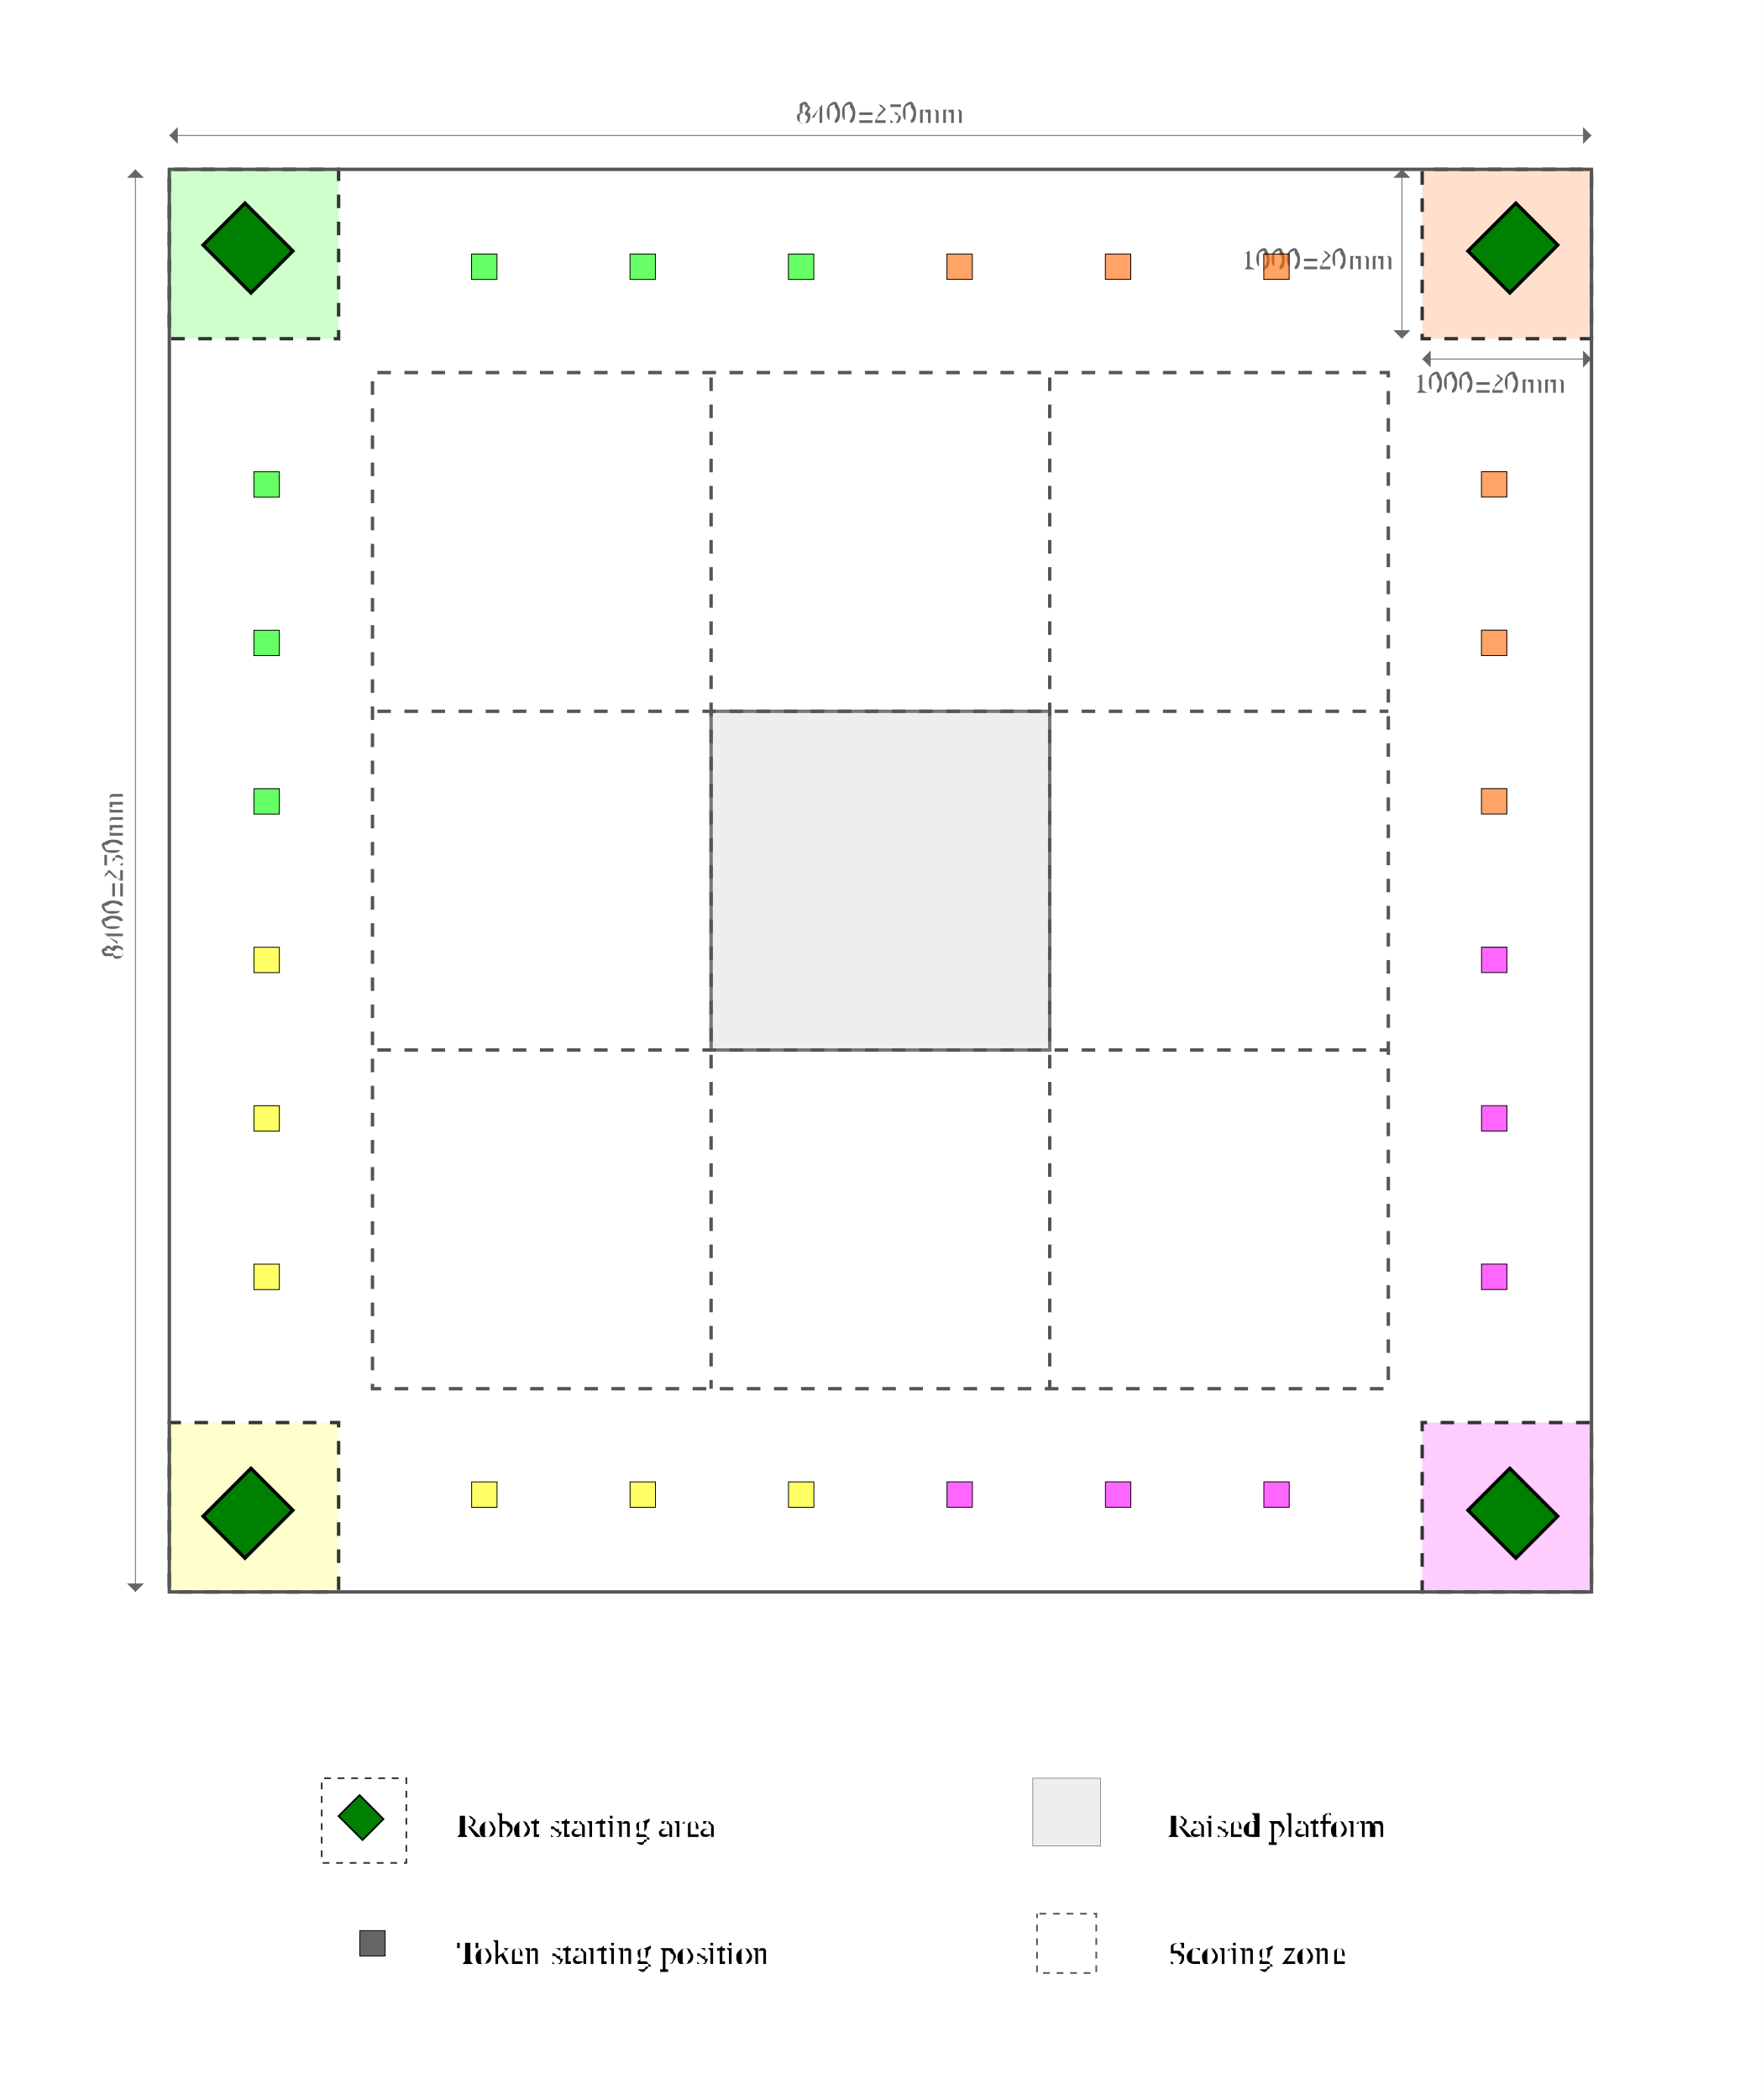
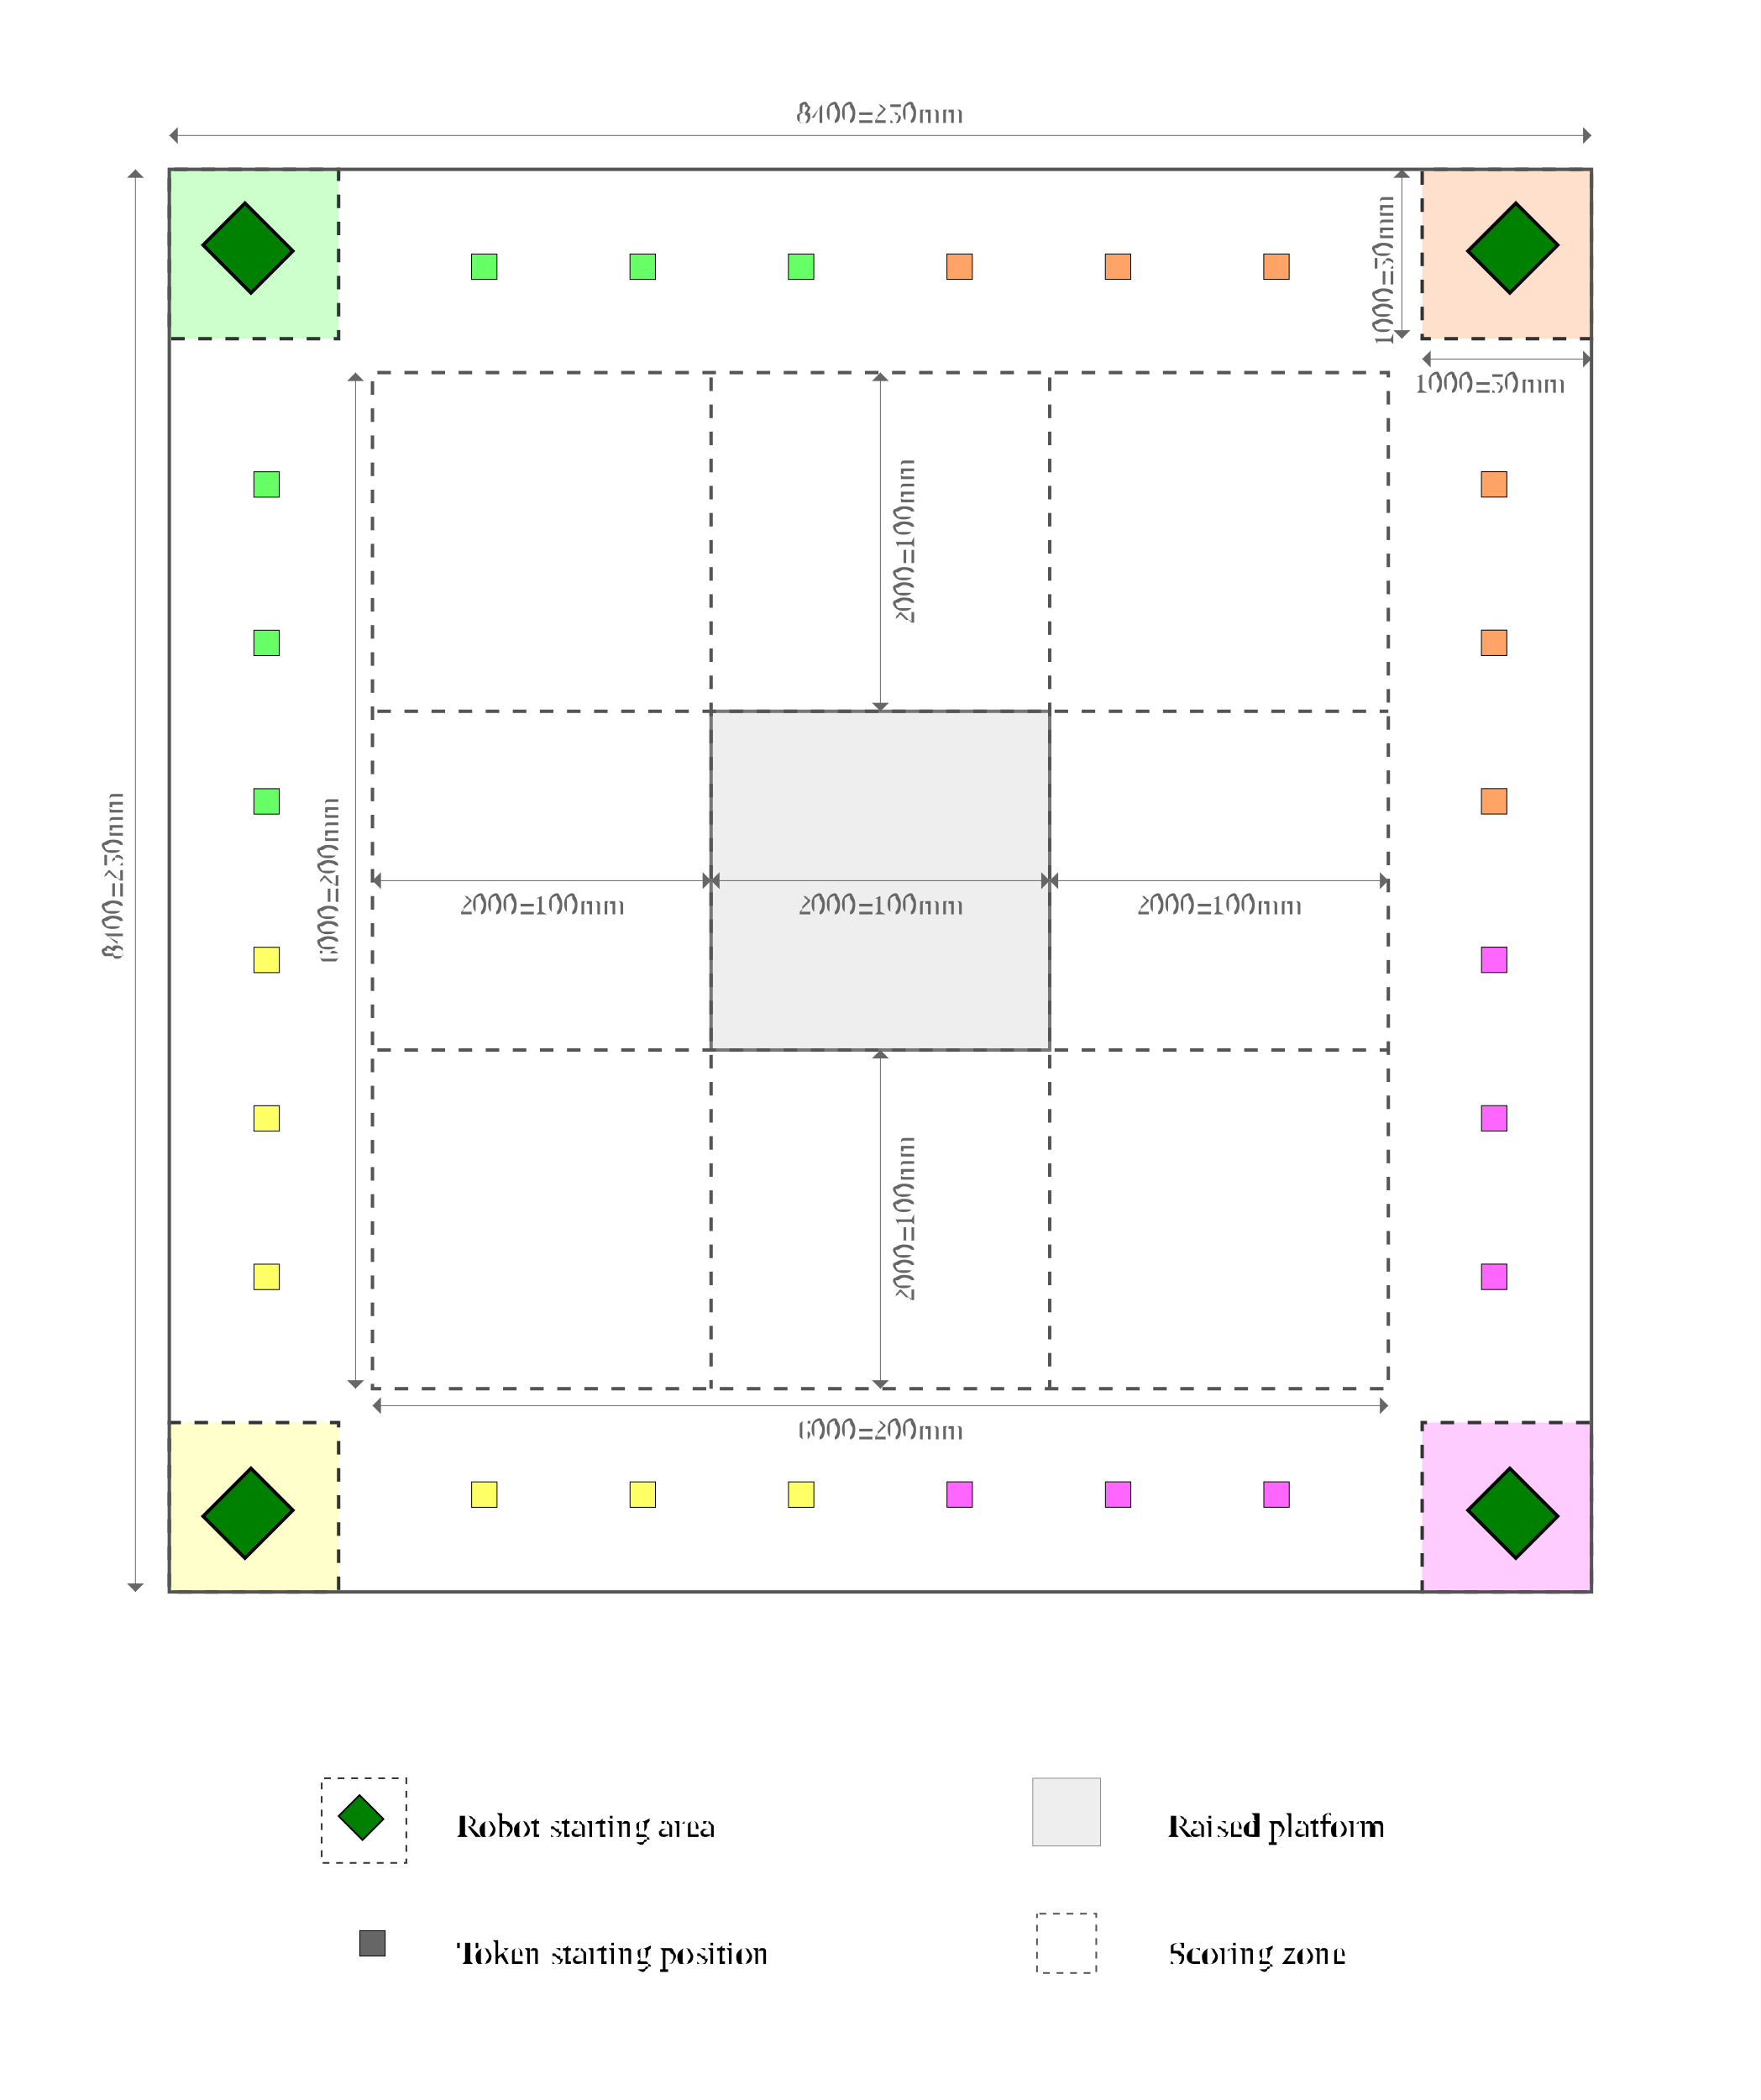
<svg xmlns="http://www.w3.org/2000/svg" xmlns:xlink="http://www.w3.org/1999/xlink" version="1.1" baseProfile="full" width="1040" height="1240">
  <style type="text/css">
    

      .arena-wall {
          fill: none;
          stroke: #555;
          stroke-width: .02;
      }

      .platform {
          fill: #eee;
          stroke: #777;
          stroke-width: .02;
      }

      #robot {
          fill: green;
          fill-opacity: 1;
          stroke: black;
          stroke-width: 0.02;
      }

      .corner {
          fill-opacity: 0.2;
      }
      .corner-0 {
          fill: #00ff00;
      }
      .corner-1 {
          fill: #ff6600;
      }
      .corner-2 {
          fill: #ff00ff;
      }
      .corner-3 {
          fill: #ffff00;
      }

      #token {
          fill-opacity: 0.6;
          stroke: black;
          stroke-width: 0.005;
      }

      .starting-area {
          stroke: #333;
          stroke-width: 0.02;
          /*stroke-dasharray: 0.141, 0.141;*/
          stroke-dasharray: 0.08 0.08;
          stroke-dashoffset: -50%;
      }

      .scoring-zone {
          stroke: #555;
          stroke-width: 0.02;
          stroke-dasharray: 0.08 0.08;
          stroke-dashoffset: -50%;
          fill: none;
      }

      .dimension line {
        stroke: #666;
        stroke-width: 0.005;
        marker-start: url(#dimension-arrow-head-start);
        marker-end: url(#dimension-arrow-head-end);
      }

      .dimension text {
        fill: #666;
        font-size: 0.175px;
      }
      .dimension text.above {
        text-anchor: middle;
      }
      .dimension text.left-rotated {
        text-anchor: middle;
        transform: rotate(-90deg);
      }
      .dimension text.left {
        text-anchor: end;
        dominant-baseline: middle;
      }
      .dimension text.right {
        text-anchor: start;
        dominant-baseline: middle;
      }

      .dimension-arrow-head {
        fill: #666;
      }

      .dimension-guide {
        stroke: #666;
        stroke-width: 0.01;
        stroke-dasharray: 0.003 0.04;
        stroke-linecap: round;
        fill: none;
      }

      .legend-label {
        font-size: 0.2px;
        text-anchor: start;
        dominant-baseline: middle;
      }

    
  </style>
  <defs>
    <rect width="0.35" height="0.4" x="-0.175" y="-0.25" id="robot" />
    <g id="starting-area">
      <rect width="1" height="1" x="0" y="0" class="starting-area" />
      <g transform="translate(0.5 0.5) rotate(-45)">
        <use xlink:href="#robot" />
      </g>
    </g>
    <rect width="0.15" height="0.15" x="-0.075" y="-0.075" id="token" />
    <g id="token-group">
      <use xlink:href="#token" transform="translate(-0.9357 0)" />
      <use xlink:href="#token" transform="translate(0 0)" />
      <use xlink:href="#token" transform="translate(0.9357 0)" />
    </g>
    <g id="token-corner" transform="translate(4.2 0.575)">
      <use xlink:href="#token-group" transform="translate(-1.404 0)" />
      <use xlink:href="#token-group" transform="translate(-1.404  0) rotate(90 -2.2214 0)" />
    </g>
    <g id="scoring-zones">
      <rect width="2" height="2" x="-1" y="-1" id="platform" class="platform" />
      <rect width="6" height="6" x="-3" y="-3" class="scoring-zone" />
      <line x1="-1" x2="-1" y1="-3" y2="3" class="scoring-zone" />
      <line x1="1" x2="1" y1="-3" y2="3" class="scoring-zone" />
      <line x1="-3" x2="3" y1="-1" y2="-1" class="scoring-zone" />
      <line x1="-3" x2="3" y1="1" y2="1" class="scoring-zone" />
+       <g class="dimension" transform="translate(1 0)">
+         <line x1="0" y1="0" x2="2" y2="0" />
+         <text x="1" y="0.2" class="above">2000±100mm</text>
+       </g>
+       <g class="dimension" transform="translate(-1 0)">
+         <line x1="0" y1="0" x2="2" y2="0" />
+         <text x="1" y="0.2" class="above">2000±100mm</text>
+       </g>
+       <g class="dimension" transform="translate(-3 0)">
+         <line x1="0" y1="0" x2="2" y2="0" />
+         <text x="1" y="0.2" class="above">2000±100mm</text>
+       </g>
+       <g class="dimension" transform="translate(0 -3)">
+         <line x1="0" y1="0" x2="0" y2="2" />
+         <text x="-1" y="0.2" class="left-rotated">2000±100mm</text>
+       </g>
+       <g class="dimension" transform="translate(0 1)">
+         <line x1="0" y1="0" x2="0" y2="2" />
+         <text x="-1" y="0.2" class="left-rotated">2000±100mm</text>
+       </g>
+       <g class="dimension" transform="translate(-3 3.1)">
+         <line x1="0" y1="0" x2="6" y2="0" />
+         <text x="3" y="0.2" class="above">6000±200mm</text>
+       </g>
+       <g class="dimension" transform="translate(-3.1 -3)">
+         <line x1="0" y1="0" x2="0" y2="6" />
+         <text x="-3" y="-0.1" class="left-rotated">6000±200mm</text>
+       </g>
    </g>
    <g id="dimension-arrow-head" transform="scale(0.05)">
      <path d="M0,0 L1,1 L1,-1 L0,0" class="dimension-arrow-head" />
    </g>
    <marker id="dimension-arrow-head-start" orient="auto" markerWidth="1" markerHeight="2" refX="0" refY="1" markerUnits="userSpaceOnUse">
      <use xlink:href="#dimension-arrow-head" transform="translate(0 1)" />
    </marker>
    <marker id="dimension-arrow-head-end" orient="auto" markerWidth="1" markerHeight="2" refX="1" refY="1" markerUnits="userSpaceOnUse">
      <use xlink:href="#dimension-arrow-head" transform="translate(1 1) scale(-1 1)" />
    </marker>
  </defs>
  <rect width="100%" height="100%" fill="white" />
  <g id="arena-space" transform="scale(100)">
    <g id="arena" transform="translate(1 1)">
      <use class="corner corner-0" xlink:href="#starting-area" />
      <use class="corner corner-1" xlink:href="#starting-area" transform="rotate(90 4.2 4.2)" />
      <use class="corner corner-2" xlink:href="#starting-area" transform="rotate(180 4.2 4.2)" />
      <use class="corner corner-3" xlink:href="#starting-area" transform="rotate(270 4.2 4.2)" />
      <g class="dimension" transform="translate(8.4 0) translate(-1 1.12)">
        <line x1="0" y1="0" x2="1" y2="0" />
-         <text x="0.4" y="0.2" class="above">1000±20mm</text>
+         <text x="0.4" y="0.2" class="above">1000±50mm</text>
      </g>
      <g class="dimension" transform="translate(8.4 0) translate(-1.12 0)">
        <line x1="0" y1="1" x2="0" y2="0" />
-         <text x="-0.05" y="0.55" class="left">1000±20mm</text>
+         <text x="-0.6" y="-0.05" class="left-rotated">1000±50mm</text>
      </g>
      <use xlink:href="#scoring-zones" transform="translate(4.2 4.2)" />
      <use class="corner-0" xlink:href="#token-corner" />
      <use class="corner-1" xlink:href="#token-corner" transform="rotate(90 4.2 4.2)" />
      <use class="corner-2" xlink:href="#token-corner" transform="rotate(180 4.2 4.2)" />
      <use class="corner-3" xlink:href="#token-corner" transform="rotate(270 4.2 4.2)" />
      <rect width="8.4" height="8.4" x="0" y="0" class="arena-wall" />
      <g class="dimension" transform="translate(4.2 -0.2)">
        <line x1="-4.2" y1="0" x2="4.2" y2="0" />
        <text x="0" y="-0.075" class="above">8400±250mm</text>
      </g>
      <g class="dimension" transform="translate(-0.2 4.2)">
        <line x1="0" y1="-4.2" x2="0" y2="4.2" />
        <text x="0.03" y="-0.075" class="left-rotated">8400±250mm</text>
      </g>
    </g>
    <g id="legend" transform="translate(2.2 10.8)">
      <g transform="translate(0 0)">
        <use fill="none" xlink:href="#starting-area" transform="scale(0.5) translate(-0.6 -0.6)" />
        <text x="0.5" y="0" class="legend-label">Robot starting area</text>
      </g>
      <g transform="translate(0 0.75)">
        <use xlink:href="#token" transform="translate(0 -0.075)" />
        <text x="0.5" y="0" class="legend-label">Token starting position</text>
      </g>
      <g transform="translate(4.2 0)">
        <use xlink:href="#platform" transform="scale(0.2) translate(-0.5 -0.5)" />
        <text x="0.5" y="0" class="legend-label">Raised platform</text>
      </g>
      <g transform="translate(4.2 0.75)">
        <rect width="0.7" height="0.7" x="-0.55" y="-0.5" class="scoring-zone" transform="scale(0.5)" />
        <text x="0.5" y="0" class="legend-label">Scoring zone</text>
      </g>
    </g>
  </g>
</svg>
